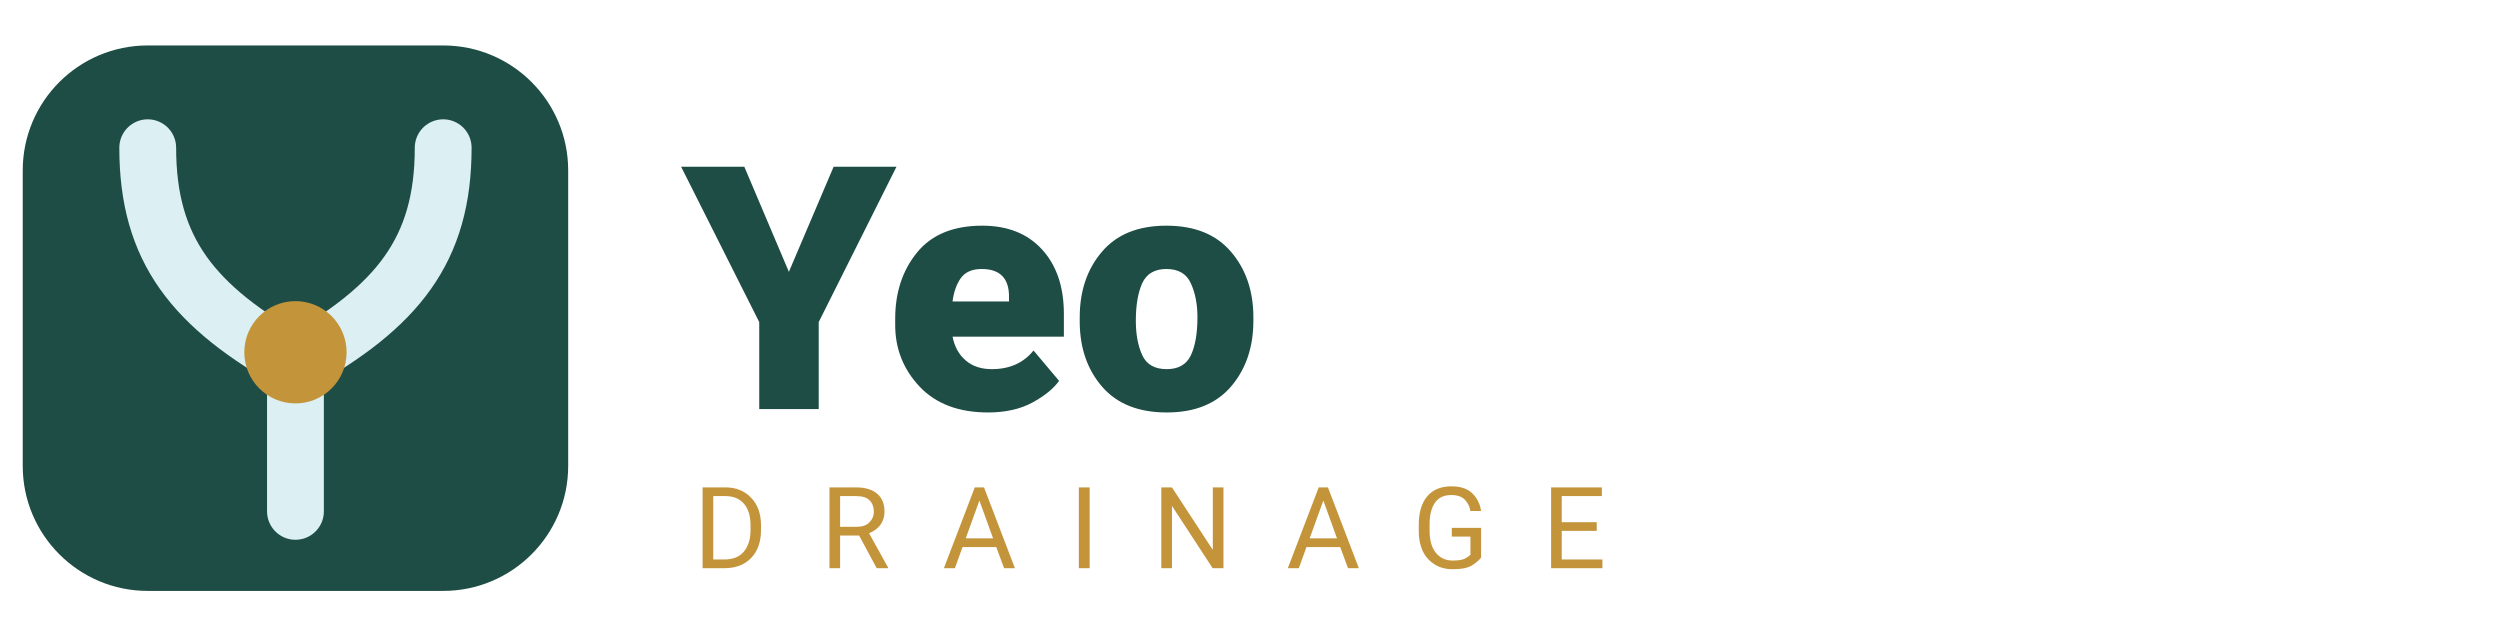
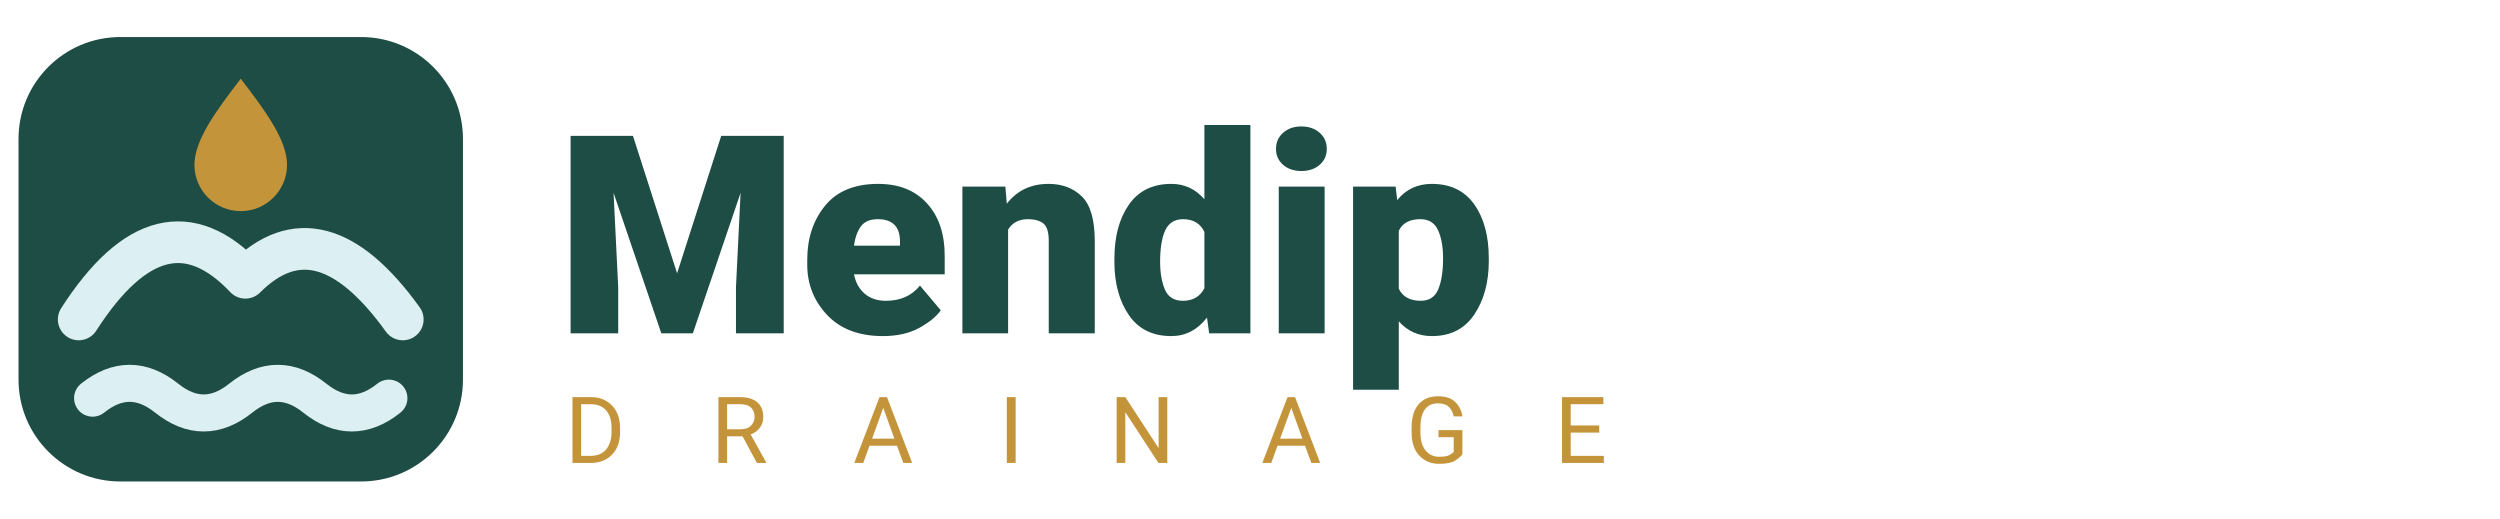
- <svg xmlns="http://www.w3.org/2000/svg" viewBox="0 0 220 56" role="img" aria-labelledby="t">
-   <rect x="2" y="4" width="48" height="48" rx="11" fill="#1E4D45" />
-   <path d="M13 13c0 9 4 14 13 19M39 13c0 9-4 14-13 19M26 32v13" stroke="#DCEFF2" stroke-width="5" fill="none" stroke-linecap="round" />
-   <circle cx="26" cy="31" r="4.5" fill="#C4943B" />
-   <text x="60" y="36" font-family="Segoe UI, Roboto, Arial, sans-serif" font-size="30" font-weight="800" fill="#1E4D45">Yeo</text>
-   <text x="61" y="50" font-family="Segoe UI, Roboto, Arial, sans-serif" font-size="10" letter-spacing="4.6" fill="#C4943B">DRAINAGE</text>
+ <svg xmlns="http://www.w3.org/2000/svg" viewBox="0 0 270 56" role="img" aria-labelledby="t">
+   <g transform="translate(0 2)">
+     <rect x="2" y="2" width="48" height="48" rx="11" fill="#1E4D45" />
+     <path d="M26 6.5c-2.6 3.4-5 6.6-5 9.3a5 5 0 0 0 10 0c0-2.7-2.4-5.9-5-9.3z" fill="#C4943B" />
+     <path d="M8.5 32.5Q17.5 18.5 26.5 28Q34.5 20 43.5 32.5" stroke="#DCEFF2" stroke-width="4.5" fill="none" stroke-linecap="round" stroke-linejoin="round" />
+     <path d="M10 41q4-3.2 8 0t8 0t8 0t8 0" stroke="#DCEFF2" stroke-width="4" fill="none" stroke-linecap="round" />
+   </g>
+   <text x="60" y="36" font-family="Segoe UI, Roboto, Arial, sans-serif" font-size="30" font-weight="800" fill="#1E4D45">Mendip</text>
+   <text x="61" y="50" font-family="Segoe UI, Roboto, Arial, sans-serif" font-size="10" letter-spacing="9.2" fill="#C4943B">DRAINAGE</text>
</svg>
